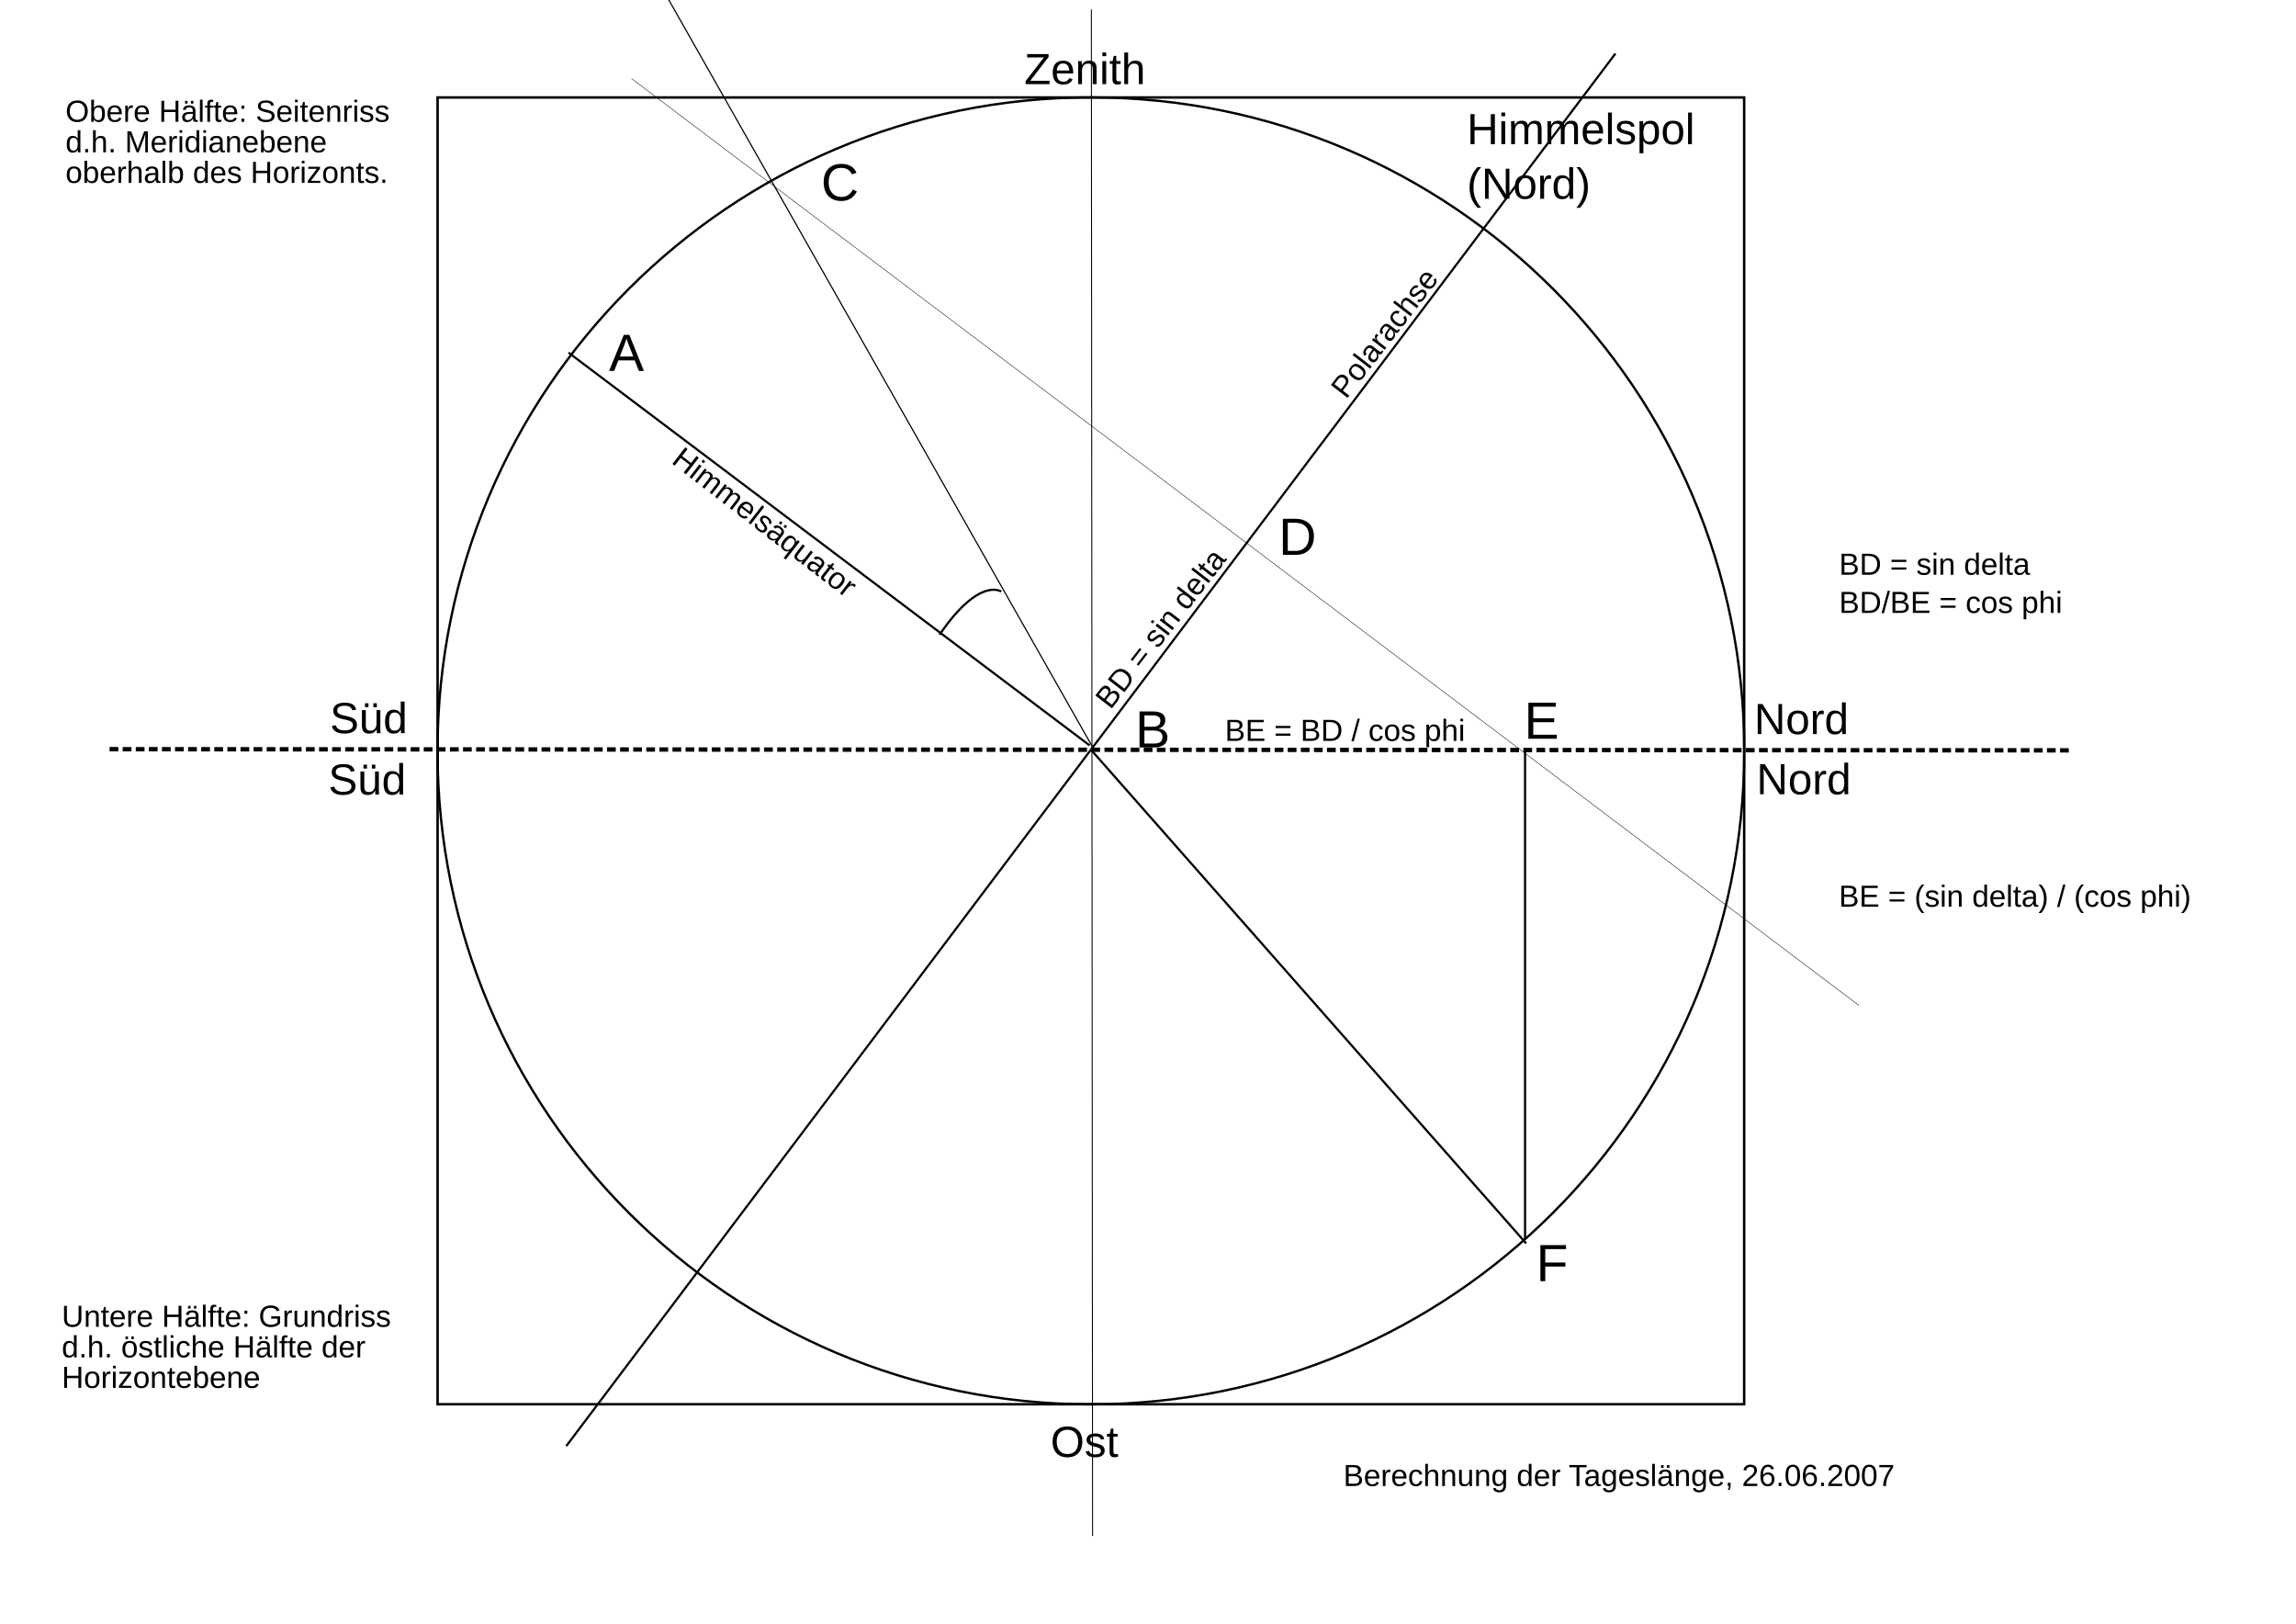
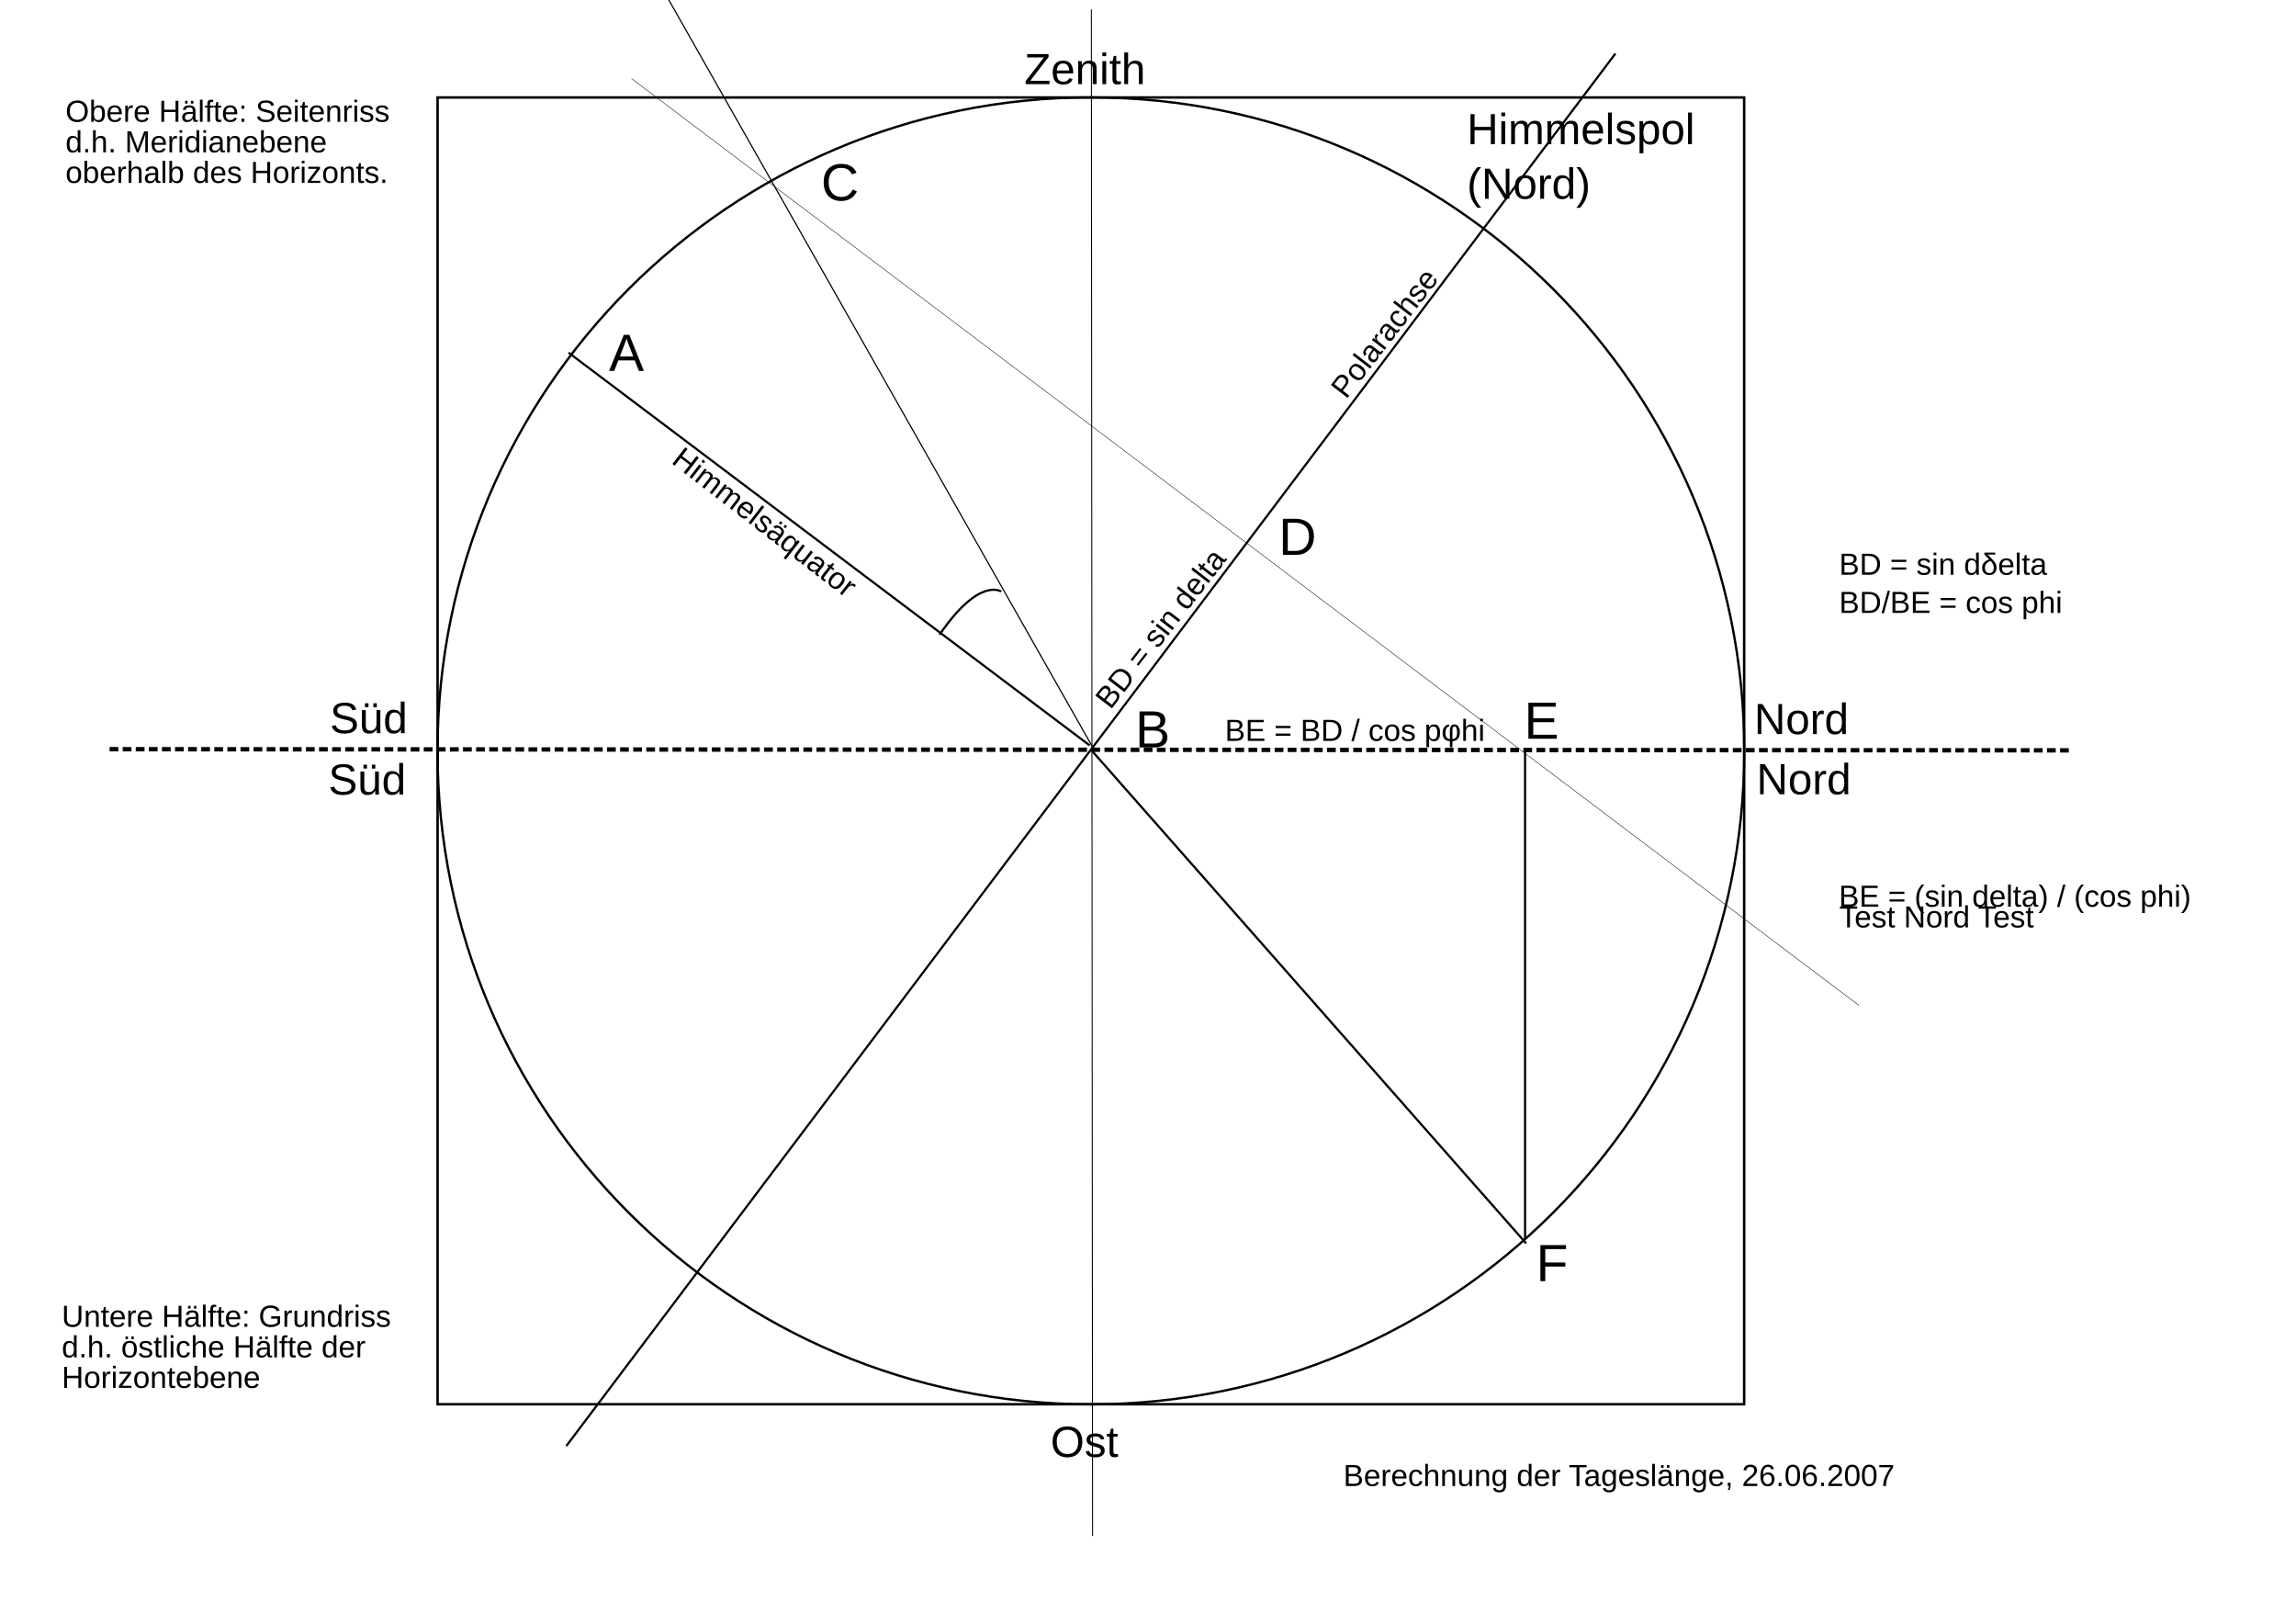
<svg xmlns="http://www.w3.org/2000/svg" width="1052.362" height="744.094" id="svg2" version="1.0">
  <defs id="defs4" />
  <g id="layer1">
    <rect style="fill:none;fill-opacity:1;stroke:#000000;stroke-width:1.139;stroke-opacity:1" id="rect2162" width="598.861" height="598.861" x="200.57" y="44.664" />
    <path style="fill:none;fill-rule:evenodd;stroke:#000000;stroke-width:0.001px;stroke-linecap:butt;stroke-linejoin:miter;stroke-opacity:1" d="M 106.643,357.451 L 886.214,357.451" id="path3136" />
    <path style="fill:none;fill-rule:evenodd;stroke:#000000;stroke-width:0.993px;stroke-linecap:butt;stroke-linejoin:miter;stroke-opacity:1" d="M 259.571,662.655 L 740.429,24.534" id="path3138" />
    <path style="fill:none;fill-rule:evenodd;stroke:#000000;stroke-width:0.445px;stroke-linecap:butt;stroke-linejoin:miter;stroke-opacity:1" d="M 500.223,4.317 L 500.777,703.872" id="path3140" />
    <path style="fill:none;fill-opacity:1;stroke:#000000;stroke-opacity:1" id="path3160" d="M 835.714 387.666 A 280.714 280.714 0 1 1  274.286,387.666 A 280.714 280.714 0 1 1  835.714 387.666 z" transform="matrix(1.066802,0,0,1.066802,-92.07516,-69.46837)" />
    <path style="fill:none;fill-rule:evenodd;stroke:#000000;stroke-width:2;stroke-linecap:butt;stroke-linejoin:miter;stroke-opacity:1;stroke-miterlimit:4;stroke-dasharray:4,2;stroke-dashoffset:0" d="M 50.231,343.325 L 949.769,343.864" id="path3164" />
    <text xml:space="preserve" style="font-style:normal;font-variant:normal;font-weight:normal;font-stretch:normal;line-height:0.01%;font-family:Arial;text-align:start;writing-mode:lr-tb;text-anchor:start" x="615.715" y="680.991" id="text2">
      <tspan x="615.715" y="680.991" id="tspan2">
        <tspan x="615.715" y="680.991" style="font-size:14px;line-height:1.25" id="tspan1">Berechnung der Tageslänge, 26.06.2007</tspan>
      </tspan>
    </text>
    <path style="fill:none;fill-rule:evenodd;stroke:#000000;stroke-width:0.544px;stroke-linecap:butt;stroke-linejoin:miter;stroke-opacity:1" d="M 500.835,342.459 L 303.737,-4.985 L 303.737,-4.985" id="path3174" />
    <path style="fill:none;fill-rule:evenodd;stroke:#000000;stroke-width:0.215px;stroke-linecap:butt;stroke-linejoin:miter;stroke-opacity:1" d="M 852.001,460.746 L 289.428,35.983" id="path3202" />
    <text xml:space="preserve" style="font-style:normal;font-variant:normal;font-weight:normal;font-stretch:normal;line-height:0%;font-family:Arial;text-align:start;writing-mode:lr-tb;text-anchor:start;fill:#000000;fill-opacity:1;stroke:none;stroke-width:1px;stroke-linecap:butt;stroke-linejoin:miter;stroke-opacity:1" x="372.711" y="-20.398" id="text3212" transform="rotate(37.71966)">
      <tspan x="372.711" y="-20.398" id="tspan3216" style="font-size:14px;line-height:1.25">Himmelsäquator</tspan>
    </text>
    <text xml:space="preserve" style="font-style:normal;font-variant:normal;font-weight:normal;font-stretch:normal;line-height:0%;font-family:Arial;text-align:start;writing-mode:lr-tb;text-anchor:start;fill:#000000;fill-opacity:1;stroke:none;stroke-width:1px;stroke-linecap:butt;stroke-linejoin:miter;stroke-opacity:1" x="232.5" y="600.098" id="text4189" transform="rotate(-52.28034)">
      <tspan id="tspan2257" x="232.5" y="600.098" style="font-size:14px;line-height:1.25">Polarachse</tspan>
    </text>
    <text xml:space="preserve" style="font-style:normal;font-variant:normal;font-weight:normal;font-stretch:normal;line-height:0.01%;font-family:Arial;text-align:start;writing-mode:lr-tb;text-anchor:start" x="804" y="336.396" id="text35">
      <tspan x="804" y="336.396" id="tspan35">
        <tspan x="804" y="336.396" style="font-size:20px;line-height:1.25" id="tspan34">Nord</tspan>
      </tspan>
    </text>
    <text xml:space="preserve" style="font-style:normal;font-variant:normal;font-weight:normal;font-stretch:normal;line-height:0.01%;font-family:Arial;text-align:start;writing-mode:lr-tb;text-anchor:start" x="151.191" y="335.987" id="text18">
      <tspan x="151.191" y="335.987" id="tspan18">
        <tspan x="151.191" y="335.987" style="font-size:20px;line-height:1.25" id="tspan17">Süd</tspan>
      </tspan>
    </text>
    <text xml:space="preserve" style="font-style:normal;font-variant:normal;font-weight:normal;font-stretch:normal;line-height:0.01%;font-family:Arial;text-align:start;writing-mode:lr-tb;text-anchor:start" x="469.458" y="38.558" id="text28">
      <tspan x="469.458" y="38.558" id="tspan28">
        <tspan x="469.458" y="38.558" style="font-size:20px;line-height:1.25" id="tspan27">Zenith</tspan>
      </tspan>
    </text>
    <text xml:space="preserve" style="font-style:normal;font-variant:normal;font-weight:normal;font-stretch:normal;line-height:0.01%;font-family:Arial;text-align:start;writing-mode:lr-tb;text-anchor:start" x="376.315" y="91.876" id="text24">
      <tspan x="376.315" y="91.876" id="tspan24">
        <tspan x="376.315" y="91.876" style="font-size:24px;line-height:1.25" id="tspan23">C</tspan>
      </tspan>
    </text>
    <text xml:space="preserve" style="font-style:normal;font-variant:normal;font-weight:normal;font-stretch:normal;line-height:0.01%;font-family:Arial;text-align:start;writing-mode:lr-tb;text-anchor:start" x="698.567" y="338.54" id="text43">
      <tspan x="698.567" y="338.54" id="tspan43">
        <tspan x="698.567" y="338.54" style="font-size:24px;line-height:1.25" id="tspan42">E</tspan>
      </tspan>
    </text>
    <text xml:space="preserve" style="font-style:normal;font-variant:normal;font-weight:normal;font-stretch:normal;line-height:0.01%;font-family:Arial;text-align:start;writing-mode:lr-tb;text-anchor:start" x="586.042" y="254.255" id="text39">
      <tspan x="586.042" y="254.255" id="tspan39">
        <tspan x="586.042" y="254.255" style="font-size:24px;line-height:1.25" id="tspan38">D</tspan>
      </tspan>
    </text>
    <text xml:space="preserve" style="font-style:normal;font-variant:normal;font-weight:normal;font-stretch:normal;line-height:0.01%;font-family:Arial;text-align:start;writing-mode:lr-tb;text-anchor:start" x="279.139" y="169.969" id="text22">
      <tspan x="279.139" y="169.969" id="tspan22">
        <tspan x="279.139" y="169.969" style="font-size:24px;line-height:1.25" id="tspan21">A</tspan>
      </tspan>
    </text>
    <text xml:space="preserve" style="font-style:normal;font-variant:normal;font-weight:normal;font-stretch:normal;line-height:0.01%;font-family:Arial;text-align:start;writing-mode:lr-tb;text-anchor:start" x="520.327" y="342.54" id="text41">
      <tspan x="520.327" y="342.54" id="tspan41">
        <tspan x="520.327" y="342.54" style="font-size:24px;line-height:1.25" id="tspan40">B</tspan>
      </tspan>
    </text>
    <text xml:space="preserve" style="font-style:normal;font-variant:normal;font-weight:normal;font-stretch:normal;line-height:0.01%;font-family:Arial;text-align:start;writing-mode:lr-tb;text-anchor:start" x="672.354" y="66.08" id="text33">
      <tspan x="672.354" y="66.08" id="tspan31">
        <tspan x="672.354" y="66.08" style="font-size:20px;line-height:1.25" id="tspan29">Himmelspol</tspan>
        <tspan dx="0" x="776.817" y="66.08" style="font-size:20px;line-height:1.25" id="tspan30" />
      </tspan>
      <tspan x="672.354" y="91.08" id="tspan33">
        <tspan x="672.354" y="91.08" style="font-size:20px;line-height:1.25" id="tspan32">(Nord)</tspan>
      </tspan>
    </text>
    <text xml:space="preserve" style="font-style:normal;font-variant:normal;font-weight:normal;font-stretch:normal;line-height:0.01%;font-family:Arial;text-align:start;writing-mode:lr-tb;text-anchor:start" x="30.001" y="55.813" id="text16">
      <tspan x="30.001" y="55.813" id="tspan12">
        <tspan x="30.001" y="55.813" style="font-size:14px;line-height:1" id="tspan10">Obere Hälfte: Seitenriss </tspan>
        <tspan dx="0" x="182.51" y="55.813" style="font-size:14px;line-height:1" id="tspan11" />
      </tspan>
      <tspan x="30.001" y="69.813" id="tspan14">
        <tspan x="30.001" y="69.813" style="font-size:14px;line-height:1" id="tspan13">d.h. Meridianebene </tspan>
      </tspan>
      <tspan x="30.001" y="83.813" id="tspan16">
        <tspan x="30.001" y="83.813" style="font-size:14px;line-height:1" id="tspan15">oberhalb des Horizonts.</tspan>
      </tspan>
    </text>
    <text xml:space="preserve" style="font-style:normal;font-variant:normal;font-weight:normal;font-stretch:normal;line-height:0.01%;font-family:Arial;text-align:start;writing-mode:lr-tb;text-anchor:start" x="28.273" y="608.035" id="text9">
      <tspan x="28.273" y="608.035" id="tspan5">
        <tspan x="28.273" y="608.035" style="font-size:14px;line-height:1" id="tspan3">Untere Hälfte: Grundriss</tspan>
        <tspan dx="0" x="179.218" y="608.035" style="font-size:14px;line-height:1" id="tspan4" />
      </tspan>
      <tspan x="28.273" y="622.035" id="tspan7">
        <tspan x="28.273" y="622.035" style="font-size:14px;line-height:1" id="tspan6">d.h. östliche Hälfte der </tspan>
      </tspan>
      <tspan x="28.273" y="636.035" id="tspan9">
        <tspan x="28.273" y="636.035" style="font-size:14px;line-height:1" id="tspan8">Horizontebene</tspan>
      </tspan>
    </text>
    <text xml:space="preserve" style="font-style:normal;font-variant:normal;font-weight:normal;font-stretch:normal;line-height:0.01%;font-family:Arial;text-align:start;writing-mode:lr-tb;text-anchor:start" x="481.491" y="667.654" id="text26">
      <tspan x="481.491" y="667.654" id="tspan26">
        <tspan x="481.491" y="667.654" style="font-size:20px;line-height:1.25" id="tspan25">Ost</tspan>
      </tspan>
    </text>
    <text xml:space="preserve" style="font-style:normal;font-variant:normal;font-weight:normal;font-stretch:normal;line-height:0%;font-family:Arial;text-align:start;writing-mode:lr-tb;text-anchor:start;fill:#000000;fill-opacity:1;stroke:none;stroke-width:1px;stroke-linecap:butt;stroke-linejoin:miter;stroke-opacity:1" x="53.88" y="601.746" id="text2315" transform="rotate(-52.28034)">
      <tspan id="tspan2261" x="53.88" y="601.746" style="font-size:14px;line-height:1.25">BD = sin delta</tspan>
    </text>
    <text xml:space="preserve" style="font-style:normal;font-variant:normal;font-weight:normal;font-stretch:normal;line-height:0%;font-family:Arial;text-align:start;writing-mode:lr-tb;text-anchor:start;fill:#000000;fill-opacity:1;stroke:none;stroke-width:1px;stroke-linecap:butt;stroke-linejoin:miter;stroke-opacity:1" x="561.429" y="339.523" id="text2321">
-       <tspan id="tspan2266" x="561.429" y="339.523" style="font-size:14px;line-height:1.25">BE = BD / cos phi</tspan>
+       <tspan id="tspan2266" x="561.429" y="339.523" style="font-size:14px;line-height:1.25">BE = BD / cos pφhi</tspan>
    </text>
    <text xml:space="preserve" style="font-style:normal;font-variant:normal;font-weight:normal;font-stretch:normal;line-height:0%;font-family:Arial;text-align:start;writing-mode:lr-tb;text-anchor:start;fill:#000000;fill-opacity:1;stroke:none;stroke-width:1px;stroke-linecap:butt;stroke-linejoin:miter;stroke-opacity:1" x="842.818" y="415.514" id="text2325">
      <tspan id="tspan2272" x="842.818" y="415.514" style="font-size:14px;line-height:1.25">BE = (sin delta) / (cos phi)</tspan>
+     </text>
+     <text xml:space="preserve" style="font-style:normal;font-variant:normal;font-weight:normal;font-stretch:normal;line-height:0%;font-family:Arial;text-align:start;writing-mode:lr-tb;text-anchor:start;fill:#000000;fill-opacity:1;stroke:none;stroke-width:1px;stroke-linecap:butt;stroke-linejoin:miter;stroke-opacity:1" x="843" y="425" id="text2325a">
+       <tspan id="tspan2272a" x="843" y="425" style="font-size:14px;line-height:1.25">Test Nord Test</tspan>
    </text>
    <text xml:space="preserve" style="font-style:normal;font-variant:normal;font-weight:normal;font-stretch:normal;line-height:0.01%;font-family:Arial;text-align:start;writing-mode:lr-tb;text-anchor:start" x="704.068" y="587.112" id="text45">
      <tspan x="704.068" y="587.112" id="tspan45">
        <tspan x="704.068" y="587.112" style="font-size:24px;line-height:1.25" id="tspan44">F</tspan>
      </tspan>
    </text>
    <path style="fill:none;fill-rule:evenodd;stroke:#000000;stroke-width:1.005px;stroke-linecap:butt;stroke-linejoin:miter;stroke-opacity:1" d="M 500.502,344.097 L 699.498,569.806" id="path2345" />
    <path style="fill:none;fill-rule:evenodd;stroke:#000000;stroke-width:0.996px;stroke-linecap:butt;stroke-linejoin:miter;stroke-opacity:1" d="M 499.399,341.568 L 260.601,161.621" id="path2351" />
    <text xml:space="preserve" style="font-style:normal;font-variant:normal;font-weight:normal;font-stretch:normal;line-height:0%;font-family:Arial;text-align:start;writing-mode:lr-tb;text-anchor:start;fill:#000000;fill-opacity:1;stroke:none;stroke-width:1px;stroke-linecap:butt;stroke-linejoin:miter;stroke-opacity:1" x="842.939" y="263.394" id="text8167">
-       <tspan id="tspan2268" x="842.939" y="263.394" style="font-size:14px;line-height:1.25">BD = sin delta</tspan>
+       <tspan id="tspan2268" x="842.939" y="263.394" style="font-size:14px;line-height:1.25">BD = sin dδelta</tspan>
      <tspan id="tspan2270" x="842.939" y="280.894" style="font-size:14px;line-height:1.25">BD/BE = cos phi</tspan>
    </text>
    <path style="fill:none;fill-rule:evenodd;stroke:#000000;stroke-width:1px;stroke-linecap:butt;stroke-linejoin:miter;stroke-opacity:1" d="M 699.006,567.967 L 699.006,343.404" id="path8183" />
    <text xml:space="preserve" style="font-style:normal;font-variant:normal;font-weight:normal;font-stretch:normal;line-height:0.01%;font-family:Arial;text-align:start;writing-mode:lr-tb;text-anchor:start" x="150.509" y="364.128" id="text20">
      <tspan x="150.509" y="364.128" id="tspan20">
        <tspan x="150.509" y="364.128" style="font-size:20px;line-height:1.25" id="tspan19">Süd</tspan>
      </tspan>
    </text>
    <text xml:space="preserve" style="font-style:normal;font-variant:normal;font-weight:normal;font-stretch:normal;line-height:0.01%;font-family:Arial;text-align:start;writing-mode:lr-tb;text-anchor:start" x="805.086" y="363.987" id="text37">
      <tspan x="805.086" y="363.987" id="tspan37">
        <tspan x="805.086" y="363.987" style="font-size:20px;line-height:1.25" id="tspan36">Nord</tspan>
      </tspan>
    </text>
    <path style="fill:none;fill-rule:evenodd;stroke:#000000;stroke-width:1px;stroke-linecap:butt;stroke-linejoin:miter;stroke-opacity:1" d="M 430.643,290.86 C 448.998,264.034 458.882,271.093 458.882,271.093" id="path8209" />
  </g>
</svg>
